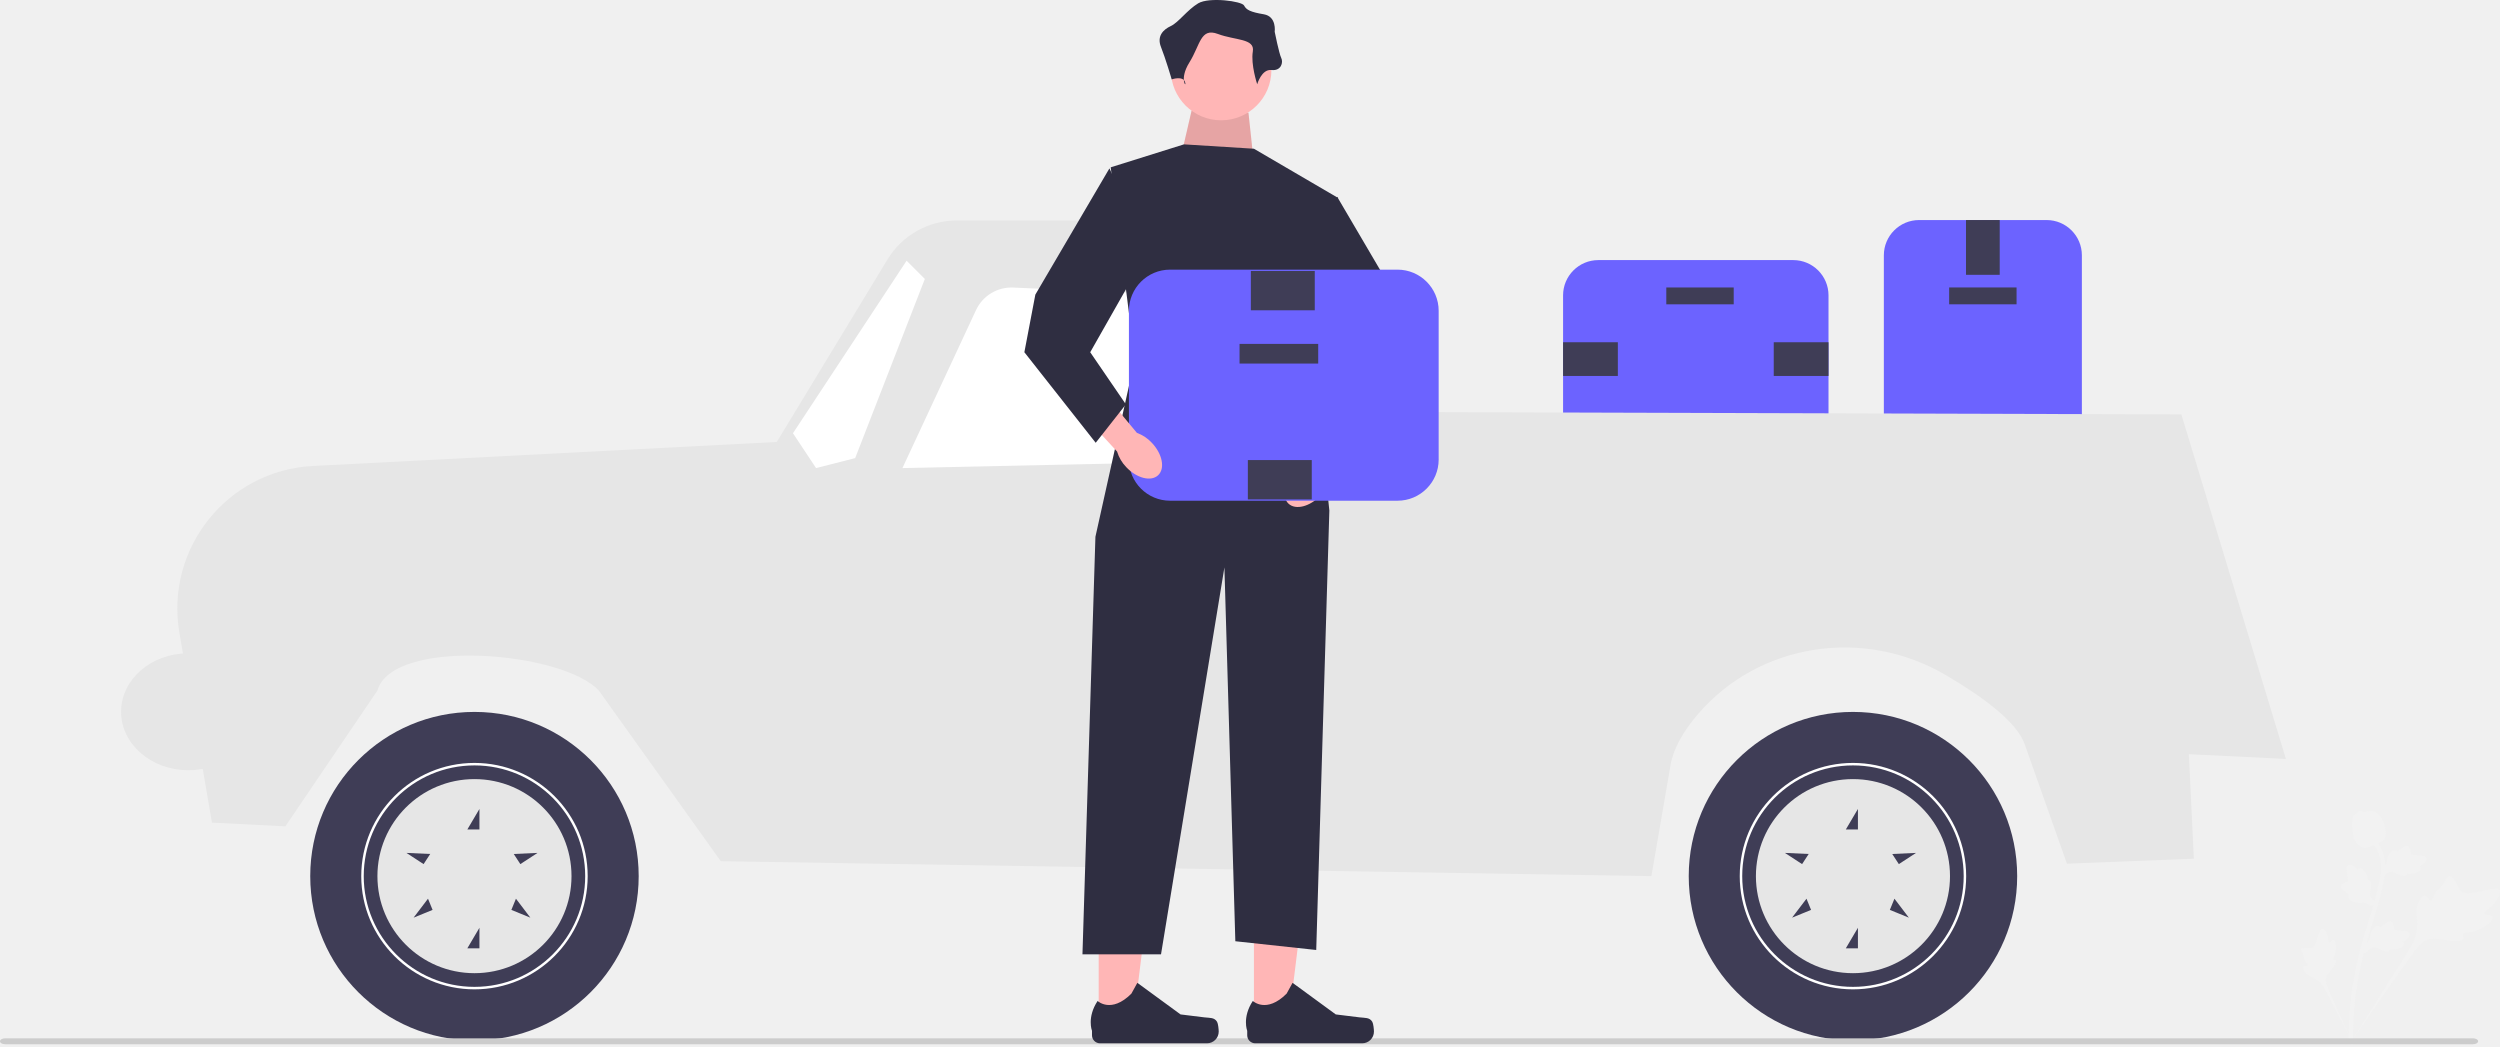
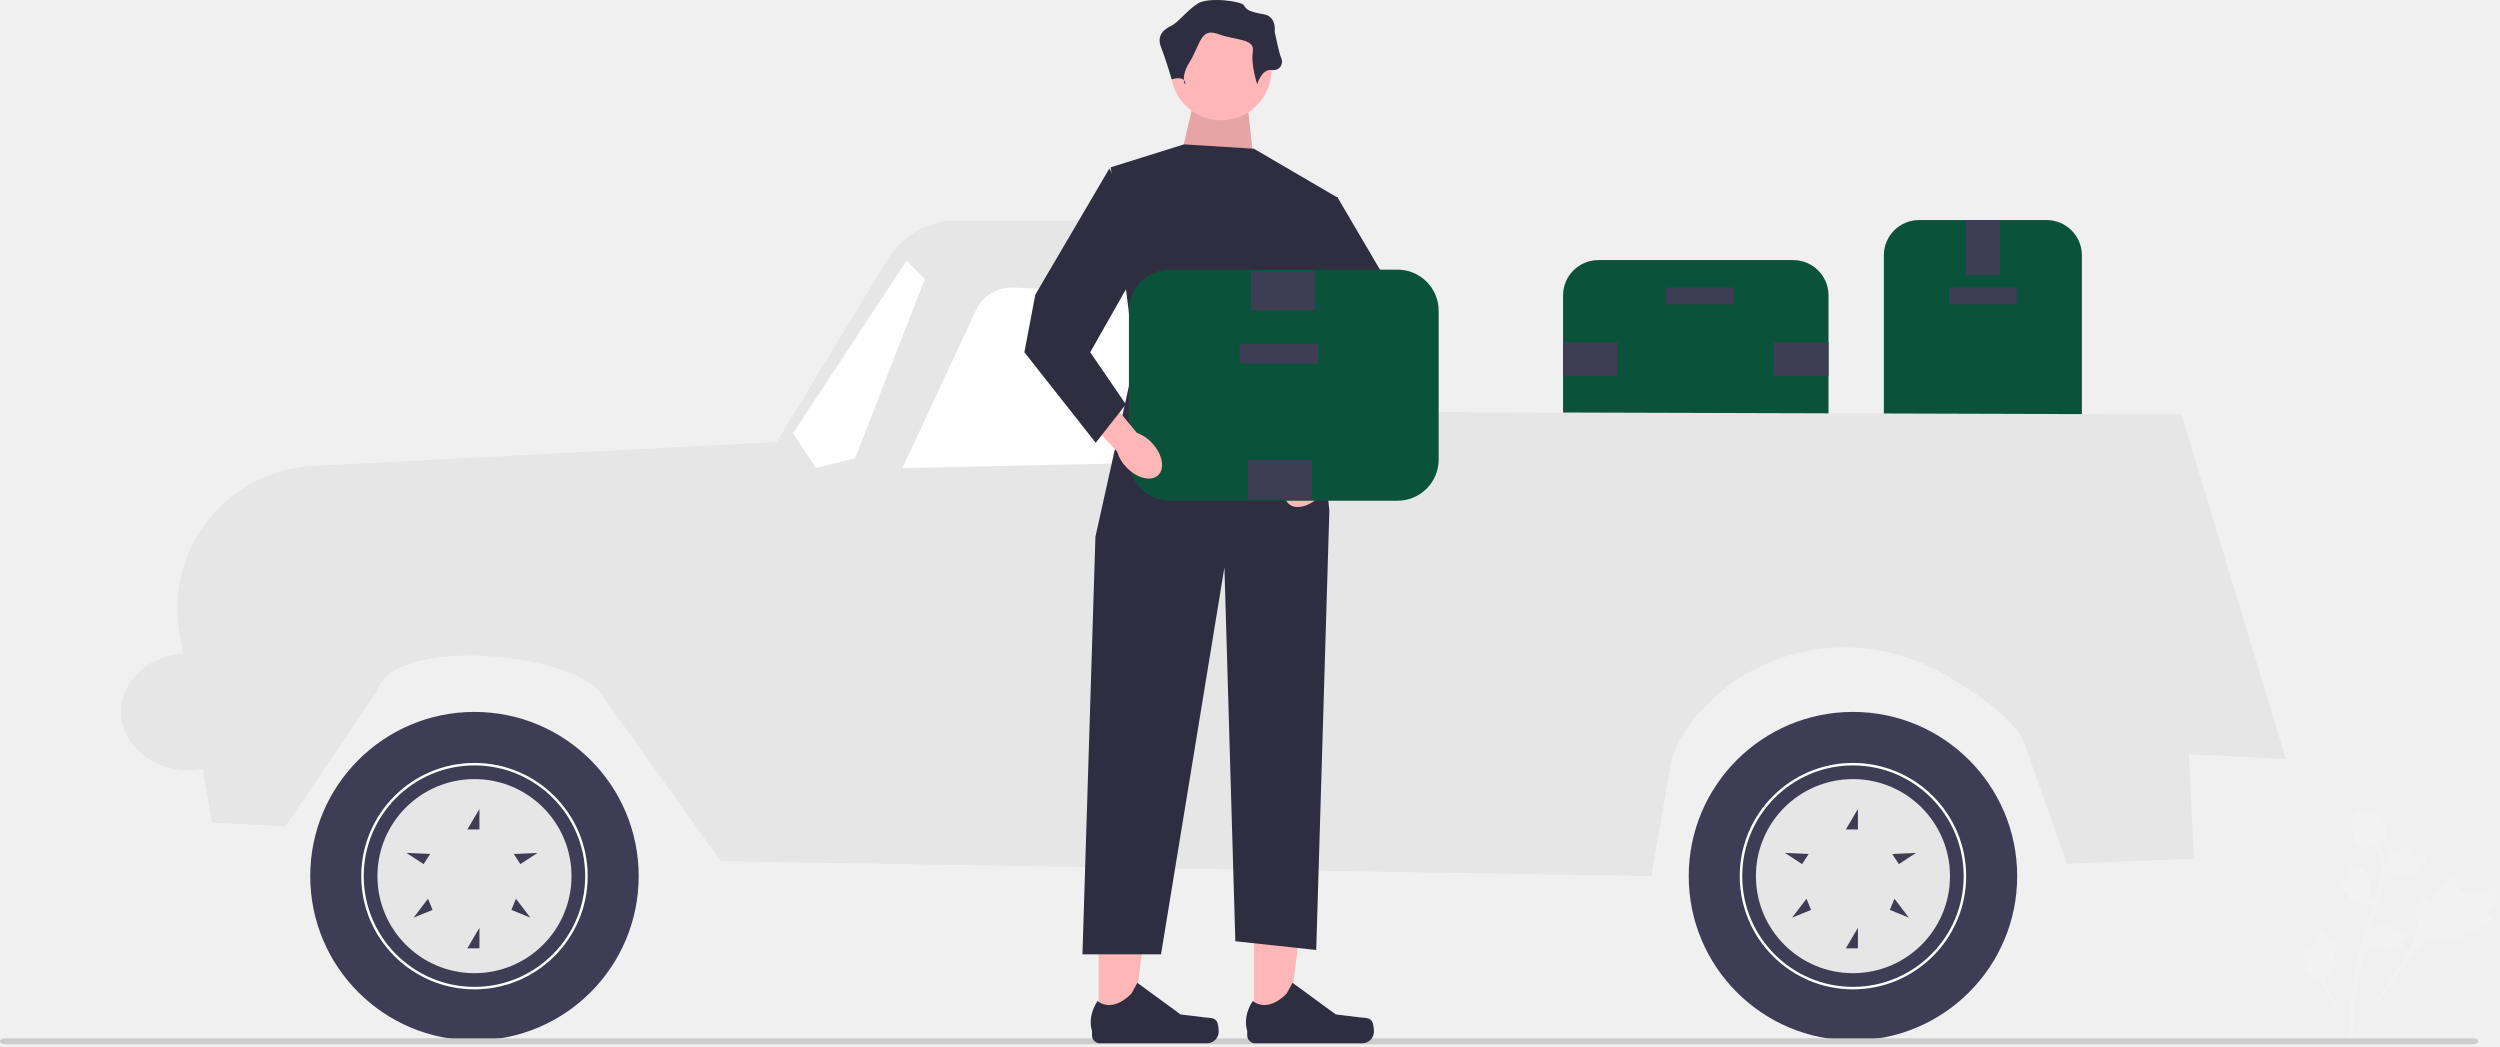
<svg xmlns="http://www.w3.org/2000/svg" width="1004.722" height="420.718" viewBox="0 0 1004.722 420.718">
  <g>
-     <path d="M757.098,180.944V102.6c0-7.812,6.355-14.166,14.166-14.166h51.251c7.812,0,14.166,6.355,14.166,14.166v78.344c0,7.812-6.355,14.166-14.166,14.166h-51.251c-7.812,0-14.166-6.355-14.166-14.166Z" fill="#6c63ff" />
+     <path d="M757.098,180.944V102.6c0-7.812,6.355-14.166,14.166-14.166h51.251c7.812,0,14.166,6.355,14.166,14.166v78.344c0,7.812-6.355,14.166-14.166,14.166h-51.251c-7.812,0-14.166-6.355-14.166-14.166Z" fill="#0A5239" />
    <rect x="783.344" y="115.526" width="27.092" height="6.773" transform="translate(1593.78 237.8251) rotate(-180)" fill="#3f3d56" />
    <rect x="790.117" y="88.434" width="13.546" height="22.013" transform="translate(1593.78 198.8797) rotate(-180)" fill="#3f3d56" />
    <rect x="790.117" y="173.097" width="13.546" height="22.013" transform="translate(1593.78 368.2074) rotate(-180)" fill="#3f3d56" />
  </g>
  <g>
-     <path d="M720.692,184.11h-78.344c-7.812,0-14.166-6.355-14.166-14.166v-51.251c0-7.812,6.355-14.166,14.166-14.166h78.344c7.812,0,14.166,6.355,14.166,14.166v51.251c0,7.812-6.355,14.166-14.166,14.166Z" fill="#6c63ff" />
+     <path d="M720.692,184.11h-78.344c-7.812,0-14.166-6.355-14.166-14.166v-51.251c0-7.812,6.355-14.166,14.166-14.166h78.344c7.812,0,14.166,6.355,14.166,14.166v51.251c0,7.812-6.355,14.166-14.166,14.166Z" fill="#0A5239" />
    <rect x="669.667" y="115.532" width="27.092" height="6.773" fill="#3f3d56" />
    <rect x="632.415" y="133.312" width="13.546" height="22.013" transform="translate(783.5064 -494.8703) rotate(90)" fill="#3f3d56" />
    <rect x="717.079" y="133.312" width="13.546" height="22.013" transform="translate(868.1702 -579.5342) rotate(90)" fill="#3f3d56" />
  </g>
  <path d="M85.182,330.61l-13.079-76.293c-5.812-33.901,19.28-65.272,53.629-67.051l186.45-9.657,44.498-73.34c5.899-9.723,16.447-15.66,27.819-15.66h133.969c10.531,0,19.428,7.809,20.795,18.251l3.402,58.683,334,1,42.016,138.468-39-1.902,2,42-51,2-17.001-48.072c-3.201-9.052-17.229-19.258-31.81-27.798-32.687-19.143-74.682-12.999-99.419,15.689-5.835,6.768-9.915,13.819-11.055,20.431l-7.715,44.749-374-6-49.016-68.566c-14.481-15.759-82.843-21.548-89,0l-36.984,54.566-29.5-1.5Z" fill="#e6e6e6" />
  <path d="M491.679,133.236l11.004,51.874-140,3,29.568-63.485c2.682-5.759,8.571-9.335,14.918-9.059l67.087,2.917c8.493,.369,15.659,6.438,17.423,14.753Z" fill="#fff" />
  <polygon points="343.682 184.11 371.682 112.11 364.351 104.779 318.682 174.11 327.962 188.11 343.682 184.11" fill="#fff" />
  <circle cx="744.682" cy="352.11" r="66" fill="#3f3d56" />
  <path d="M699.182,352.11c0-25.089,20.411-45.5,45.5-45.5,25.089,0,45.5,20.411,45.5,45.5,0,25.089-20.411,45.5-45.5,45.5-25.089,0-45.5-20.411-45.5-45.5Zm1,0c0,24.537,19.962,44.5,44.5,44.5s44.5-19.963,44.5-44.5c0-24.537-19.962-44.5-44.5-44.5s-44.5,19.963-44.5,44.5Z" fill="#fff" />
  <path d="M705.682,352.11c0,21.539,17.461,39,39,39,21.539,0,39-17.461,39-39,0-21.539-17.461-39-39-39-21.539,0-39,17.461-39,39Zm64.351-9.339l-6.91,4.504-2.655-4.073,9.565-.43Zm-10.52,22.905l1.84-4.5,5.794,7.622-7.634-3.122Zm-17.694,15.435l4.862-8.248v8.248h-4.862Zm0-47.752l4.862-8.248v8.248h-4.862Zm-21.604,35.439l5.794-7.622,1.84,4.5-7.634,3.122Zm-2.885-26.026l9.565,.43-2.655,4.073-6.91-4.504Z" fill="#e6e6e6" />
  <circle cx="190.682" cy="352.11" r="66" fill="#3f3d56" />
  <path d="M145.182,352.11c0-25.089,20.411-45.5,45.5-45.5,25.089,0,45.5,20.411,45.5,45.5,0,25.089-20.411,45.5-45.5,45.5-25.089,0-45.5-20.411-45.5-45.5Zm1,0c0,24.537,19.962,44.5,44.5,44.5,24.538,0,44.5-19.963,44.5-44.5,0-24.537-19.962-44.5-44.5-44.5-24.538,0-44.5,19.963-44.5,44.5Z" fill="#fff" />
  <path d="M151.682,352.11c0,21.539,17.461,39,39,39,21.539,0,39-17.461,39-39,0-21.539-17.461-39-39-39-21.539,0-39,17.461-39,39Zm64.351-9.339l-6.91,4.504-2.655-4.073,9.565-.43Zm-10.52,22.905l1.84-4.5,5.794,7.622-7.634-3.122Zm-17.694,15.435l4.862-8.248v8.248h-4.862Zm0-47.752l4.862-8.248v8.248h-4.862Zm-21.604,35.439l5.794-7.622,1.84,4.5-7.634,3.122Zm-2.885-26.026l9.565,.43-2.655,4.073-6.91-4.504Z" fill="#e6e6e6" />
  <rect x="466.182" y="203.61" width="38" height="8" transform="translate(970.3641 415.22) rotate(-180)" fill="#3f3d56" />
  <g>
    <path d="M1001.788,368.654c-.354-1.084-3.039-.607-3.296-1.576-.257-.966,2.319-1.776,4.295-4.498,.356-.491,2.601-3.584,1.74-4.886-1.632-2.466-12.988,3.676-15.714,.229-.598-.756-.844-2.055-2.626-4.472-.709-.961-1.164-1.426-1.707-1.412-.771,.019-1.047,.984-2.259,2.732-1.818,2.621-2.474,2.292-3.671,4.439-.889,1.594-.994,2.613-1.635,2.673-.907,.085-1.282-1.9-2.39-1.977-1.131-.079-2.263,1.882-2.824,3.415-1.053,2.875-.401,5.073-.256,7.263,.157,2.38-.212,5.864-2.798,10.336l-24.392,38.862c5.238-7.922,20.108-29.526,26.099-37.45,1.729-2.288,3.588-4.585,6.449-5.017,2.754-.416,6.105,.947,10.782,.867,.546-.009,2.066-.054,2.436-.86,.306-.666-.453-1.245-.177-1.871,.37-.84,2.037-.48,4.308-1.037,1.601-.393,2.689-1.043,3.625-1.602,.282-.169,4.484-2.714,4.012-4.157h-0Z" fill="#f2f2f2" />
    <path d="M937.902,377.728c-.634-.139-1.175,1.316-1.725,1.163-.548-.153-.202-1.651-.968-3.406-.138-.317-1.009-2.311-1.896-2.264-1.681,.089-1.943,7.435-4.421,7.779-.544,.075-1.252-.179-2.953-.001-.676,.071-1.036,.16-1.186,.431-.213,.384,.181,.798,.689,1.897,.762,1.648,.411,1.875,1.119,3.082,.526,.896,.995,1.242,.84,1.574-.22,.47-1.302,.081-1.66,.603-.365,.532,.271,1.654,.861,2.371,1.107,1.346,2.374,1.66,3.491,2.221,1.213,.61,2.817,1.796,4.266,4.355l12.036,23.184c-2.377-4.857-8.69-18.388-10.85-23.615-.624-1.509-1.215-3.084-.602-4.613,.59-1.472,2.226-2.723,3.537-5.042,.153-.271,.57-1.03,.281-1.444-.239-.342-.742-.137-.97-.453-.305-.424,.352-1.138,.734-2.414,.269-.899,.264-1.621,.26-2.241-.001-.187-.038-2.984-.882-3.169v0Z" fill="#f2f2f2" />
    <path d="M949.909,383.385l.378-3.493,.232-.219c1.074-1.015,1.745-2.089,1.997-3.196,.04-.176,.071-.354,.103-.535,.126-.718,.282-1.611,.972-2.538,.386-.517,1.409-1.684,2.463-1.276,.285,.107,.477,.291,.61,.487,.033-.034,.068-.068,.104-.105,.455-.443,.774-.605,1.081-.761,.236-.12,.479-.244,.891-.573,.181-.144,.326-.275,.447-.384,.37-.33,.843-.717,1.491-.564,.687,.188,.923,.843,1.079,1.277,.279,.774,.365,1.306,.422,1.659,.02,.129,.044,.274,.062,.321,.15,.379,2.038,.477,2.748,.518,1.597,.087,2.978,.162,3.31,1.255,.238,.782-.258,1.635-1.519,2.603-.393,.301-.785,.509-1.127,.664,.21,.199,.378,.469,.388,.838h0c.023,.872-.872,1.542-2.659,1.993-.444,.113-1.042,.263-1.823,.226-.368-.018-.691-.075-.966-.127-.041,.157-.116,.32-.252,.474-.398,.455-1.04,.571-1.912,.314-.963-.268-1.723-.633-2.395-.954-.586-.279-1.092-.518-1.516-.583-.789-.11-1.525,.377-2.405,1.025l-2.206,1.655h-0Z" fill="#f2f2f2" />
    <path d="M956.206,363.49l-3.475,.52-.271-.169c-1.254-.781-2.464-1.158-3.598-1.121-.18,.006-.36,.021-.544,.036-.727,.061-1.63,.136-2.702-.296-.598-.243-1.987-.935-1.859-2.059,.031-.302,.161-.535,.316-.714-.041-.024-.083-.048-.128-.075-.544-.328-.781-.595-1.01-.853-.176-.198-.357-.402-.781-.717-.186-.138-.348-.245-.485-.335-.413-.274-.907-.634-.924-1.299,.007-.712,.582-1.106,.962-1.368,.678-.466,1.171-.684,1.498-.829,.12-.052,.254-.112,.295-.142,.328-.242-.056-2.092-.196-2.79-.321-1.566-.599-2.922,.374-3.52,.696-.429,1.647-.165,2.903,.809,.391,.304,.691,.631,.928,.922,.139-.254,.358-.485,.712-.588h0c.838-.244,1.712,.452,2.602,2.066,.222,.401,.519,.941,.681,1.707,.076,.361,.103,.687,.122,.966,.162-0,.339,.031,.522,.123,.541,.269,.816,.861,.789,1.77-.015,.999-.175,1.828-.315,2.558-.121,.638-.224,1.188-.18,1.614,.093,.791,.751,1.379,1.602,2.066l2.16,1.714h-0Z" fill="#f2f2f2" />
    <path d="M956.674,353.056l.378-3.493,.232-.219c1.074-1.015,1.745-2.089,1.997-3.196,.04-.176,.071-.354,.103-.535,.126-.718,.282-1.611,.972-2.538,.386-.517,1.409-1.684,2.463-1.276,.285,.107,.477,.291,.61,.487,.033-.034,.068-.068,.104-.105,.455-.443,.774-.605,1.081-.761,.236-.12,.479-.244,.891-.573,.181-.144,.326-.275,.447-.384,.37-.33,.843-.717,1.491-.564,.687,.188,.923,.843,1.079,1.277,.279,.774,.365,1.306,.422,1.659,.02,.129,.044,.274,.062,.321,.15,.379,2.038,.477,2.748,.518,1.597,.087,2.978,.162,3.31,1.255,.238,.782-.258,1.635-1.519,2.603-.393,.301-.785,.509-1.127,.664,.21,.199,.378,.469,.388,.838h0c.023,.872-.872,1.542-2.659,1.993-.444,.113-1.042,.263-1.823,.226-.368-.018-.691-.075-.966-.127-.041,.157-.116,.32-.252,.474-.398,.455-1.04,.571-1.912,.314-.963-.268-1.723-.633-2.395-.954-.586-.279-1.092-.518-1.516-.583-.789-.11-1.525,.377-2.405,1.025l-2.206,1.655h-0Z" fill="#f2f2f2" />
    <path d="M945.407,419.98l-.614-.607,.011-.863-.011,.863-.854-.09c.004-.08-.002-.268-.008-.561-.033-1.607-.135-6.497,.546-14.011,.475-5.245,1.27-10.569,2.362-15.827,1.093-5.266,2.228-9.185,3.14-12.334,.688-2.375,1.382-4.628,2.06-6.823,1.809-5.863,3.516-11.402,4.574-17.719,.237-1.41,.728-4.346-.278-7.811-.584-2.01-1.584-3.901-2.972-5.62l1.344-1.085c1.532,1.9,2.638,3.995,3.286,6.226,1.116,3.842,.58,7.04,.323,8.577-1.076,6.429-2.801,12.021-4.628,17.941-.674,2.187-1.366,4.43-2.051,6.795-.903,3.12-2.028,7.005-3.107,12.203-1.079,5.195-1.864,10.454-2.334,15.633-.672,7.419-.571,12.237-.538,13.819,.017,.845,.021,1.022-.251,1.295v-0Z" fill="#f2f2f2" />
    <path d="M949.675,340.564c-.069-.015-.139-.033-.208-.053-1.418-.397-2.555-1.553-3.381-3.433-.387-.884-.478-1.815-.66-3.671-.029-.286-.155-1.734,0-3.653,.101-1.254,.236-1.758,.577-2.153,.379-.441,.89-.693,1.429-.82,.015-.166,.069-.328,.177-.482,.444-.639,1.187-.376,1.59-.24,.203,.073,.456,.166,.741,.214,.447,.077,.715-.001,1.119-.118,.387-.112,.868-.252,1.533-.24,1.312,.018,2.284,.608,2.604,.802,1.687,1.014,2.269,2.631,2.943,4.503,.134,.375,.578,1.732,.682,3.479,.075,1.26-.09,1.776-.28,2.145-.387,.758-.979,1.11-2.449,1.85-1.536,.775-2.306,1.163-2.938,1.362-1.47,.462-2.393,.751-3.479,.509v0Z" fill="#f2f2f2" />
  </g>
  <path d="M0,418.48c0,.66,.925,1.19,2.078,1.19H993.848c1.152,0,2.077-.53,2.077-1.19,0-.66-.925-1.19-2.077-1.19H2.078c-1.152,0-2.078,.53-2.078,1.19Z" fill="#ccc" />
  <g>
    <g>
      <polygon points="503.94 410.967 517.825 410.965 524.43 357.41 503.938 357.411 503.94 410.967" fill="#ffb6b6" />
      <path d="M551.511,410.652h0c.432,.728,.66,3.078,.66,3.925h0c0,2.603-2.11,4.713-4.713,4.713l-42.999-0c-1.775,0-3.215-1.439-3.215-3.215v-1.79s-2.127-5.38,2.252-12.012c0,0,5.443,5.193,13.576-2.94l2.398-4.345,17.361,12.697,9.623,1.185c2.105,.259,3.972-.04,5.055,1.784h0Z" fill="#2f2e41" />
    </g>
    <g>
      <polygon points="441.558 410.967 455.442 410.965 462.048 357.41 441.555 357.411 441.558 410.967" fill="#ffb6b6" />
      <path d="M489.128,410.652h0c.432,.728,.66,3.078,.66,3.925h0c0,2.603-2.11,4.713-4.713,4.713l-42.999-0c-1.775,0-3.215-1.439-3.215-3.215v-1.79s-2.127-5.38,2.252-12.012c0,0,5.443,5.193,13.576-2.94l2.398-4.345,17.361,12.697,9.623,1.185c2.105,.259,3.972-.04,5.055,1.784h0Z" fill="#2f2e41" />
    </g>
    <polygon points="501.741 45.276 504.377 69.877 473.625 67.241 478.897 44.397 501.741 45.276" fill="#ffb6b6" />
    <polygon points="501.741 45.276 504.377 69.877 473.625 67.241 478.897 44.397 501.741 45.276" isolation="isolate" opacity=".1" />
    <circle cx="490.759" cy="28.142" r="20.208" fill="#ffb6b6" />
    <polygon points="503.938 59.773 537.765 79.542 526.682 133.138 534.251 205.186 528.979 381.79 496.47 378.276 492.077 228.03 466.596 383.547 435.028 383.547 440.237 215.729 456.053 144.56 446.388 67.241 475.822 58.016 503.938 59.773" fill="#2f2e41" />
    <path d="M505.256,33.853s1.757-6.15,5.711-5.711,4.832-3.075,3.954-4.832-2.636-10.544-2.636-10.544c0,0,.879-6.15-4.393-7.029-5.272-.879-7.029-1.757-7.908-3.515-.879-1.757-14.058-3.515-18.451-.879-4.393,2.636-7.908,7.693-10.983,9.118-3.075,1.425-5.711,4.061-3.954,8.454,1.757,4.393,4.306,12.985,4.306,12.985,0,0,4.481-1.563,5.359,1.073s-2.636-.879,1.757-7.908c4.393-7.029,4.393-14.058,11.422-11.422,7.029,2.636,14.937,1.757,14.058,7.029-.879,5.272,1.757,13.179,1.757,13.179Z" fill="#2f2e41" />
    <path id="uuid-2f48dadd-bd50-474e-b6bc-efb589732da4-32" d="M520.321,189.424c-4.229,4.478-5.347,10.29-2.497,12.981,2.85,2.691,8.588,1.242,12.818-3.238,1.714-1.766,2.981-3.918,3.693-6.274l17.68-19.2-9.187-8.104-16.454,19.788c-2.312,.846-4.388,2.234-6.054,4.047Z" fill="#ffb6b6" />
    <polygon points="537.409 79.103 567.182 129.826 571.592 152.982 542.923 189.371 530.793 173.933 545.128 152.982 521.972 112.183 537.409 79.103" fill="#2f2e41" />
    <g>
-       <path d="M453.701,184.701v-59.805c0-9.115,7.415-16.531,16.531-16.531h91.42c9.115,0,16.531,7.415,16.531,16.531v59.805c0,9.115-7.415,16.531-16.531,16.531h-91.42c-9.115,0-16.531-7.415-16.531-16.531Z" fill="#6c63ff" />
+       <path d="M453.701,184.701v-59.805c0-9.115,7.415-16.531,16.531-16.531h91.42c9.115,0,16.531,7.415,16.531,16.531v59.805c0,9.115-7.415,16.531-16.531,16.531h-91.42c-9.115,0-16.531-7.415-16.531-16.531Z" fill="#0A5239" />
      <rect x="498.159" y="138.209" width="31.614" height="7.904" transform="translate(1027.931 284.3207) rotate(180)" fill="#3f3d56" />
      <rect x="506.435" y="179.955" width="15.807" height="25.687" transform="translate(707.1374 -321.5401) rotate(90)" fill="#3f3d56" />
      <rect x="507.641" y="103.955" width="15.807" height="25.687" transform="translate(632.3431 -398.7458) rotate(90)" fill="#3f3d56" />
    </g>
    <g>
      <path id="uuid-f6ce86b9-37cf-4878-a476-c93c5a2c7b27-33" d="M462.953,178.002c4.229,4.478,5.347,10.29,2.497,12.981-2.85,2.691-8.588,1.242-12.818-3.238-1.714-1.766-2.981-3.918-3.693-6.274l-17.68-19.2,9.187-8.104,16.454,19.788c2.312,.846,4.388,2.234,6.054,4.047Z" fill="#ffb6b6" />
      <polygon points="445.865 67.681 416.093 118.404 411.682 141.56 440.352 177.948 452.481 162.511 438.146 141.56 461.303 100.761 445.865 67.681" fill="#2f2e41" />
    </g>
  </g>
  <ellipse cx="75.666" cy="286.044" rx="27" ry="23.5" fill="#e6e6e6" />
</svg>
